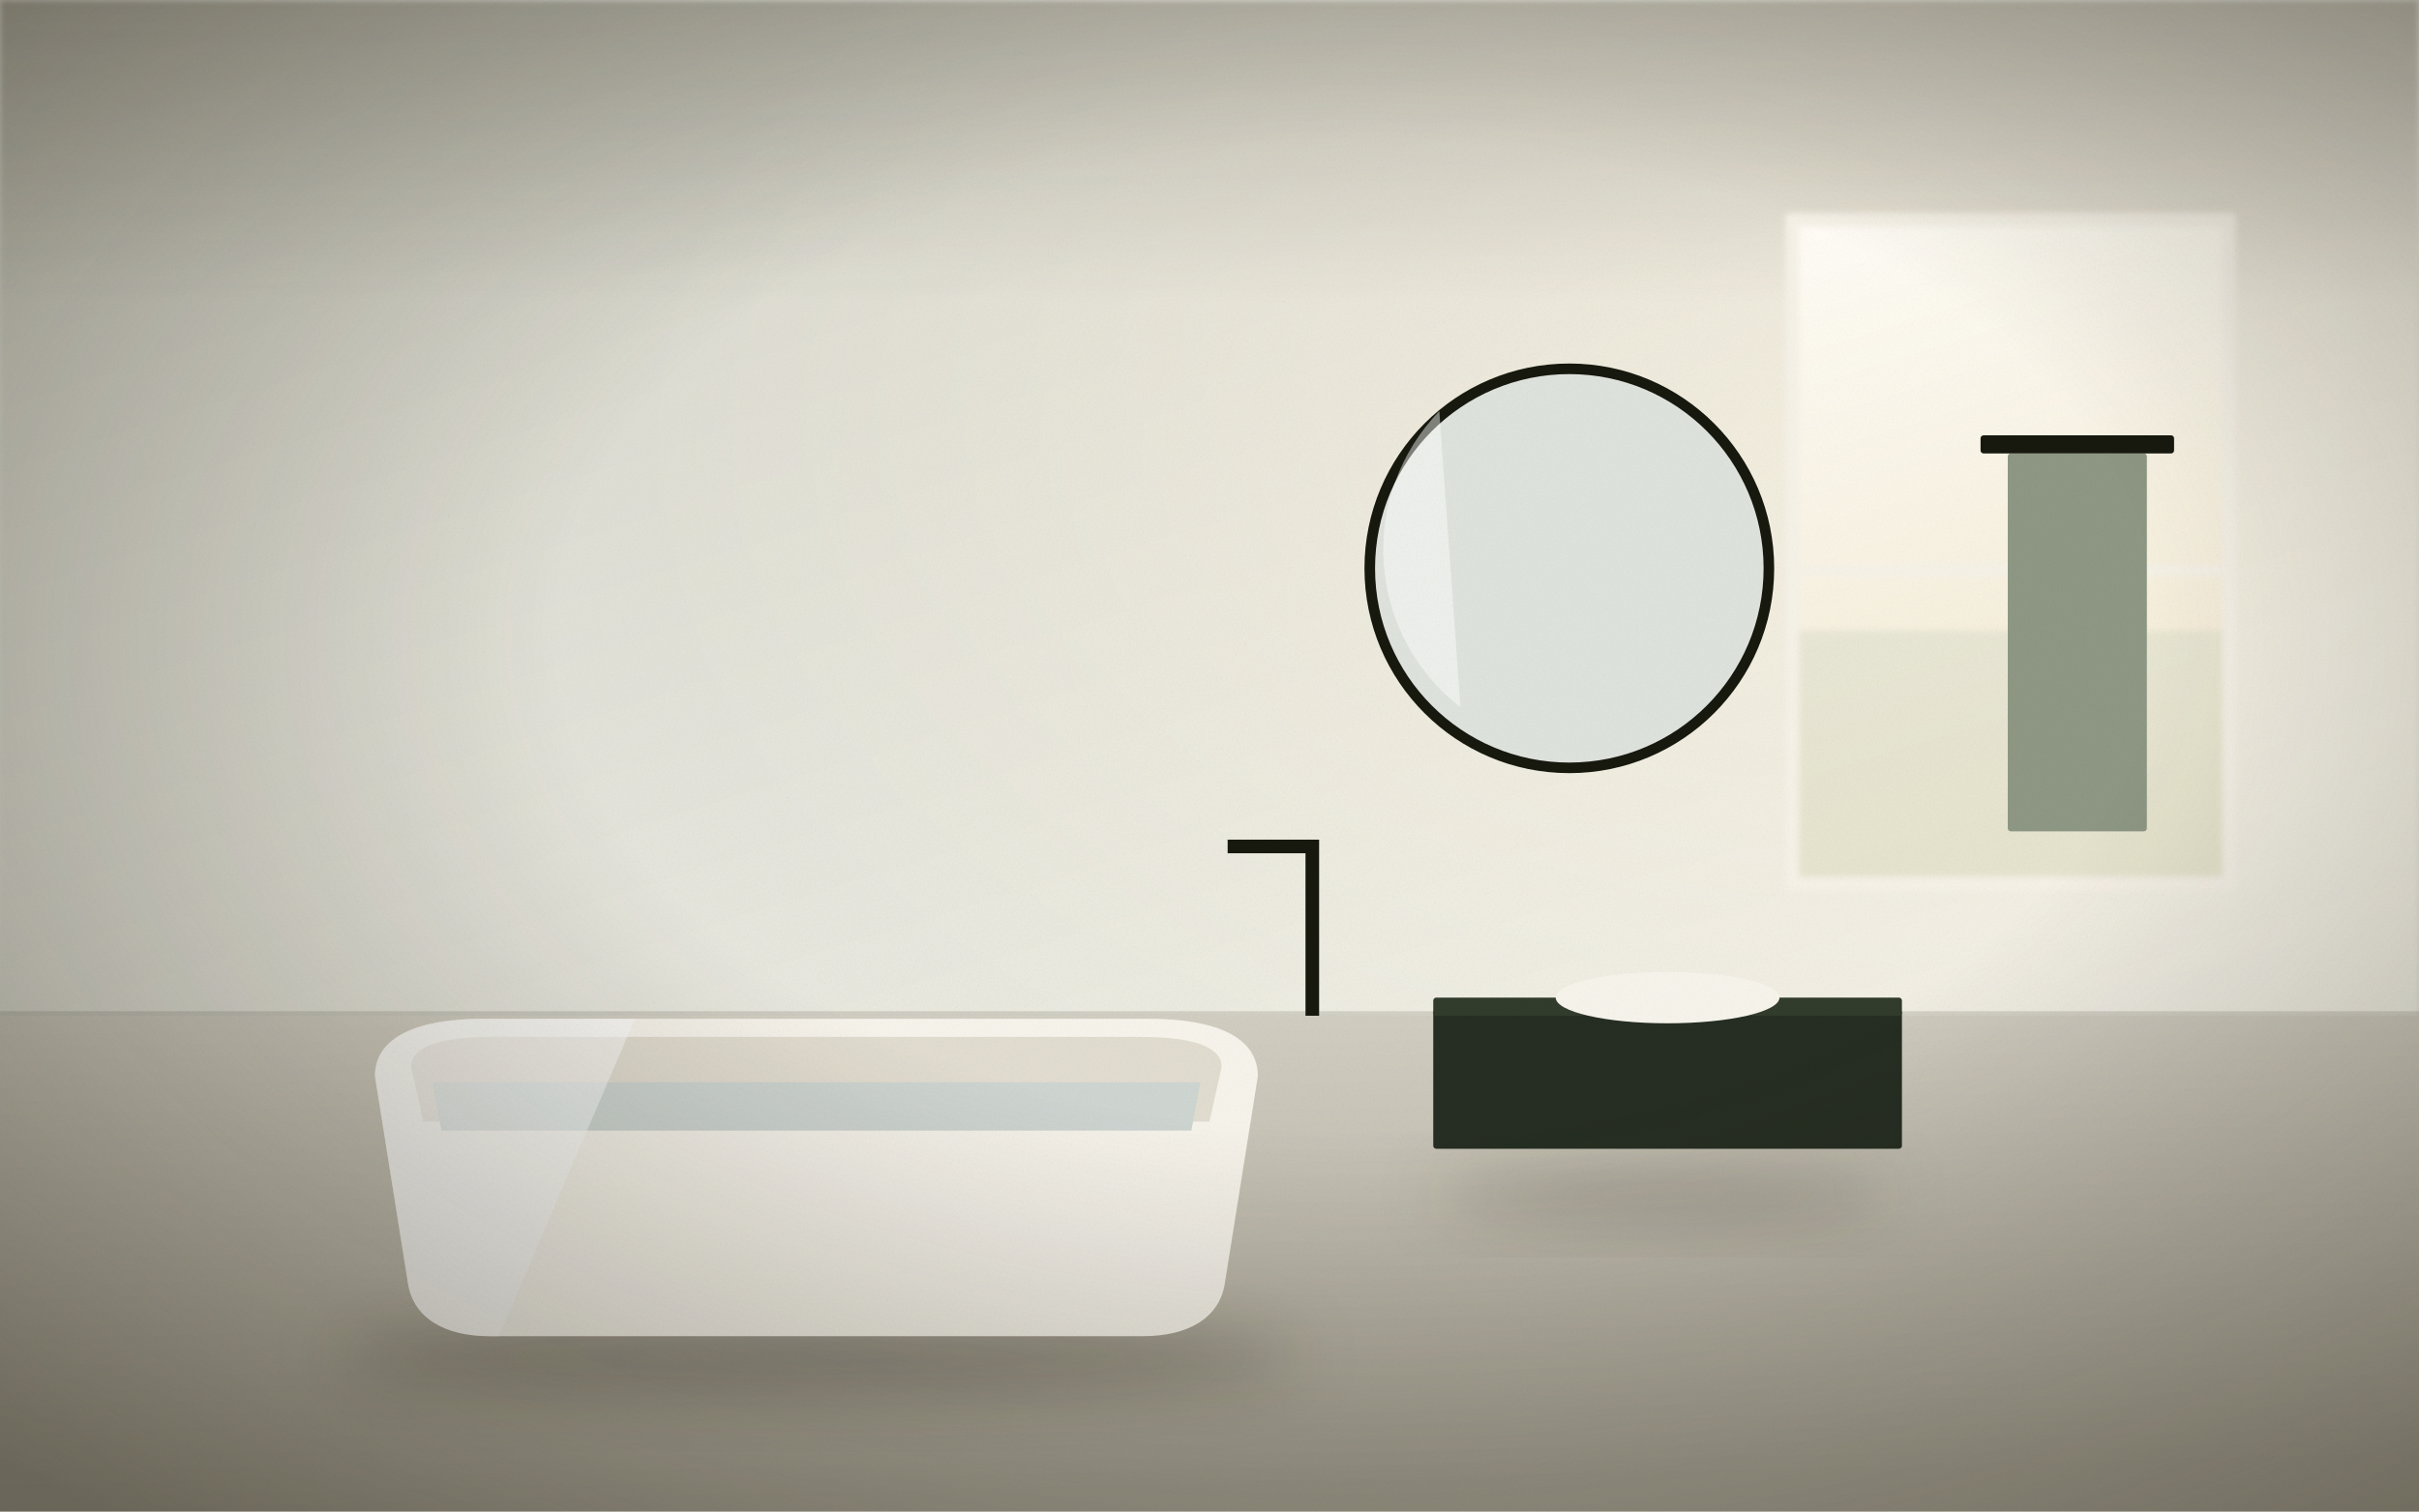
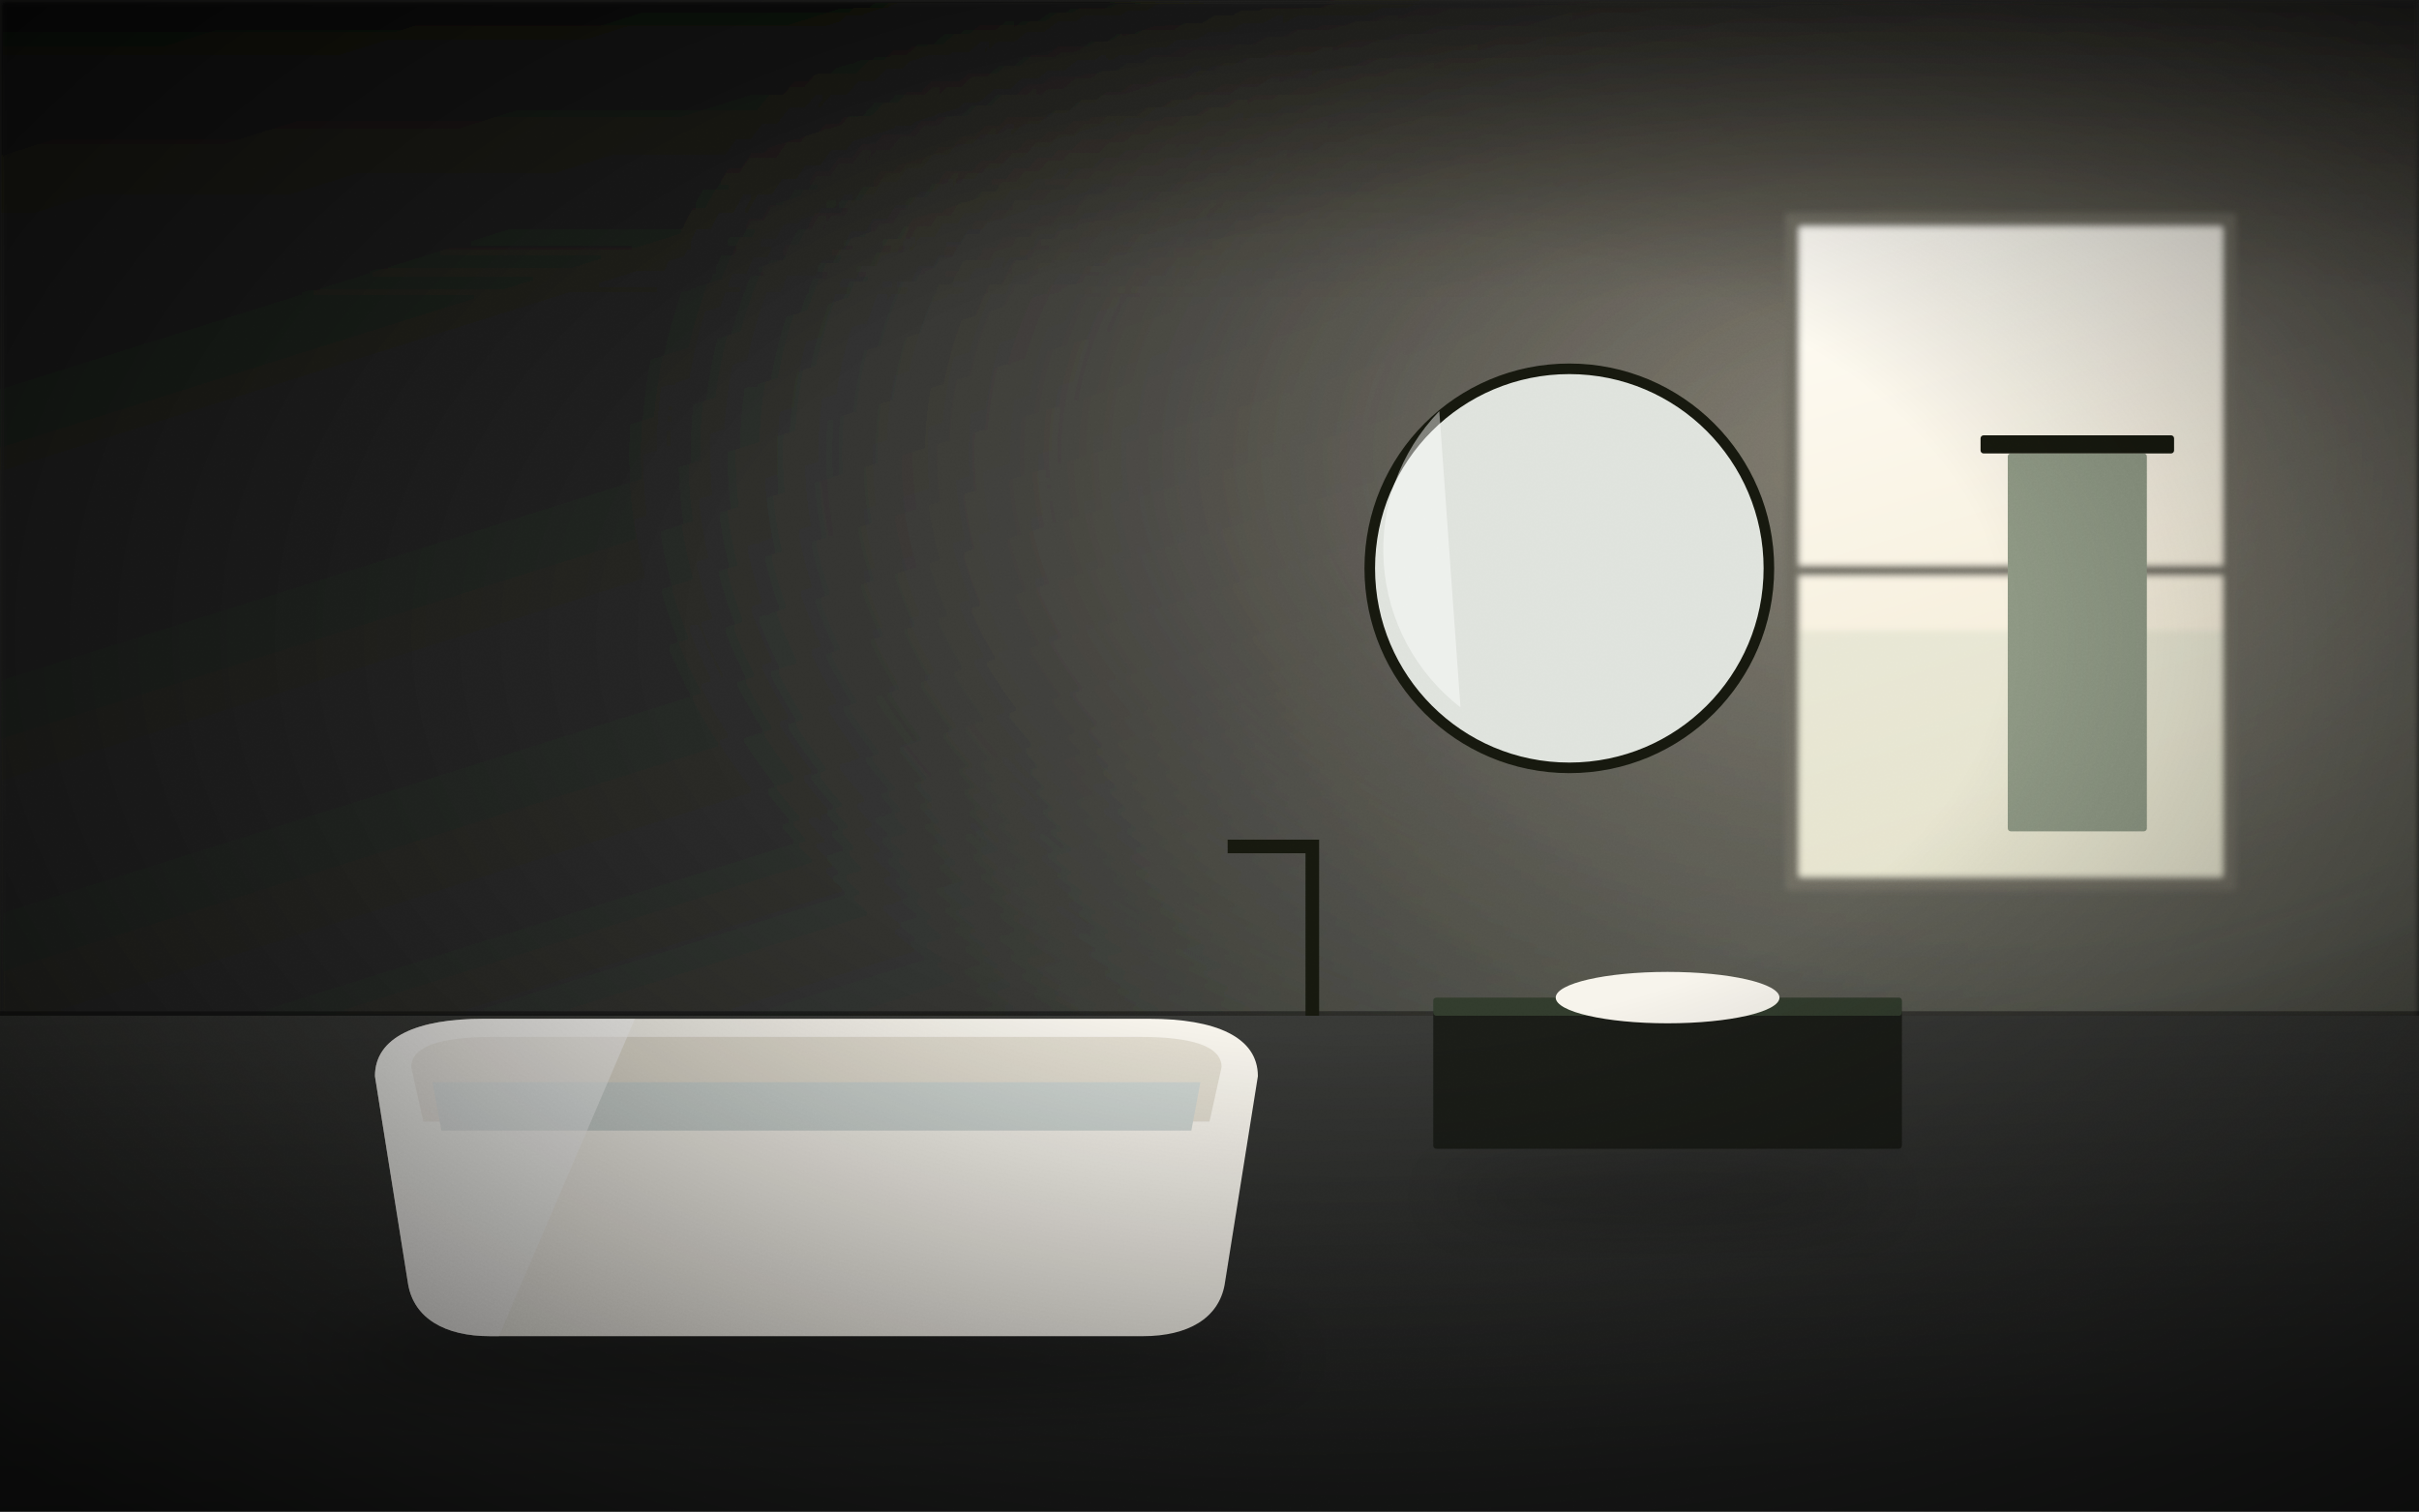
<svg xmlns="http://www.w3.org/2000/svg" width="1600" height="1000" viewBox="0 0 1600 1000" preserveAspectRatio="xMidYMid slice">
  <defs>
    <linearGradient id="wall" x1="0.1" y1="0" x2="0.85" y2="1">
-       <stop offset="0" stop-color="#d6d5ca" />
-       <stop offset="0.62" stop-color="#e6e5dc" />
-       <stop offset="1" stop-color="#f0efe6" />
+       <stop offset="0" stop-color="#191a19" />
+       <stop offset="0.62" stop-color="#2a2b29" />
+       <stop offset="1" stop-color="#44463f" />
    </linearGradient>
    <linearGradient id="floor" x1="0" y1="0" x2="0.12" y2="1">
-       <stop offset="0" stop-color="#d4d0c4" />
-       <stop offset="1" stop-color="#aeaa9c" />
+       <stop offset="0" stop-color="#3a3b38" />
+       <stop offset="1" stop-color="#222322" />
    </linearGradient>
    <linearGradient id="win" x1="0" y1="0" x2="0.2" y2="1">
      <stop offset="0" stop-color="#fffdf6" />
      <stop offset="1" stop-color="#f3ead3" />
    </linearGradient>
    <linearGradient id="spill" x1="0.9" y1="0" x2="0" y2="0.6">
-       <stop offset="0" stop-color="#fff6e0" stop-opacity="0.72" />
+       <stop offset="0" stop-color="#fff2d6" stop-opacity="0.5" />
      <stop offset="1" stop-color="#fff6e0" stop-opacity="0" />
    </linearGradient>
    <radialGradient id="pool" cx="0.78" cy="0.3" r="0.52">
-       <stop offset="0" stop-color="#fff6e2" stop-opacity="0.55" />
+       <stop offset="0" stop-color="#fff2d6" stop-opacity="0.42" />
      <stop offset="1" stop-color="#fff6e2" stop-opacity="0" />
    </radialGradient>
    <radialGradient id="vig" cx="0.56" cy="0.42" r="0.78">
-       <stop offset="0.42" stop-color="#1a1608" stop-opacity="0" />
-       <stop offset="1" stop-color="#1a1608" stop-opacity="0.46" />
+       <stop offset="0.34" stop-color="#000000" stop-opacity="0" />
+       <stop offset="1" stop-color="#000000" stop-opacity="0.72" />
    </radialGradient>
    <linearGradient id="topShade" x1="0" y1="0" x2="0" y2="1">
-       <stop offset="0" stop-color="#2a2416" stop-opacity="0.2" />
+       <stop offset="0" stop-color="#000000" stop-opacity="0.45" />
      <stop offset="1" stop-color="#2a2416" stop-opacity="0" />
    </linearGradient>
    <filter id="soft" x="-40%" y="-80%" width="180%" height="260%">
      <feGaussianBlur stdDeviation="22" />
    </filter>
    <filter id="dof" x="-5%" y="-5%" width="110%" height="110%">
      <feGaussianBlur stdDeviation="2.1" />
    </filter>
    <filter id="grain">
      <feTurbulence type="fractalNoise" baseFrequency="0.78" numOctaves="4" />
      <feColorMatrix type="saturate" values="0" />
    </filter>
  </defs>
-   <rect width="1600" height="1000" fill="#e6e5dc" />
+   <rect width="1600" height="1000" fill="#2a2b29" />
  <g filter="url(#dof)">
    <rect width="1600" height="672" fill="url(#wall)" />
    <rect width="1600" height="1000" fill="url(#pool)" />
    <rect width="1600" height="200" fill="url(#topShade)" />
-     <rect x="1181" y="141" width="298" height="448" rx="2" fill="#f6f2e8" />
+     <rect x="1181" y="141" width="298" height="448" rx="2" fill="#6f6d62" />
    <rect x="1190" y="150" width="280" height="430" rx="1" fill="url(#win)" />
-     <rect x="1190" y="374" width="280" height="7" fill="#f6f2e8" />
+     <rect x="1190" y="374" width="280" height="7" fill="#6f6d62" />
    <rect x="1190" y="417" width="280" height="163" fill="#d9ddc9" opacity="0.5" />
  </g>
  <path d="M1150 672 L1590 672 L1390 1000 L630 1000 Z" fill="url(#spill)" />
  <rect x="0" y="672" width="1600" height="328" fill="url(#floor)" />
-   <rect x="0" y="669" width="1600" height="3" fill="#2a2416" opacity="0.14" />
-   <ellipse cx="540" cy="898" rx="320" ry="24" fill="#2a2416" opacity="0.32" filter="url(#soft)" />
+   <rect x="0" y="669" width="1600" height="3" fill="#000000" opacity="0.4" />
+   <ellipse cx="540" cy="898" rx="320" ry="24" fill="#000000" opacity="0.32" filter="url(#soft)" />
  <path d="M248 712 C248 686 276 674 320 674 L760 674 C804 674 832 686 832 712 L810 850 C806 872 786 884 756 884 L324 884 C294 884 274 872 270 850 Z" fill="#f7f4ec" />
  <path d="M272 706 C272 692 292 686 326 686 L754 686 C788 686 808 692 808 706 L800 742 L280 742 Z" fill="#e2ddd0" />
  <path d="M286 716 L794 716 L788 748 L292 748 Z" fill="#cfd6d2" />
  <path d="M248 712 C248 686 276 674 320 674 L420 674 L330 884 L324 884 C294 884 274 872 270 850 Z" fill="#ffffff" opacity="0.5" />
  <path d="M868 672 L868 560 L812 560" stroke="#17190f" stroke-width="9" fill="none" />
  <circle cx="1038" cy="376" r="132" fill="#dfe3dd" />
  <circle cx="1038" cy="376" r="132" fill="none" stroke="#17190f" stroke-width="7" />
  <path d="M952 272 A132 132 0 0 0 966 468 Z" fill="#ffffff" opacity="0.45" />
-   <ellipse cx="1100" cy="790" rx="150" ry="16" fill="#2a2416" opacity="0.26" filter="url(#soft)" />
-   <rect x="948" y="668" width="310" height="92" rx="2" fill="#262e23" />
+   <ellipse cx="1100" cy="790" rx="150" ry="16" fill="#000000" opacity="0.26" filter="url(#soft)" />
+   <rect x="948" y="668" width="310" height="92" rx="2" fill="#1b1d18" />
  <rect x="948" y="660" width="310" height="12" rx="2" fill="#323c2d" />
  <ellipse cx="1103" cy="660" rx="74" ry="17" fill="#f7f4ec" />
  <rect x="1328" y="300" width="92" height="250" rx="2" fill="#8e9884" />
  <rect x="1310" y="288" width="128" height="12" rx="2" fill="#17190f" />
  <rect width="1600" height="1000" fill="url(#vig)" />
-   <rect width="1600" height="1000" filter="url(#grain)" opacity="0.085" style="mix-blend-mode:multiply" />
+   <rect width="1600" height="1000" filter="url(#grain)" opacity="0.06" style="mix-blend-mode:overlay" />
</svg>
